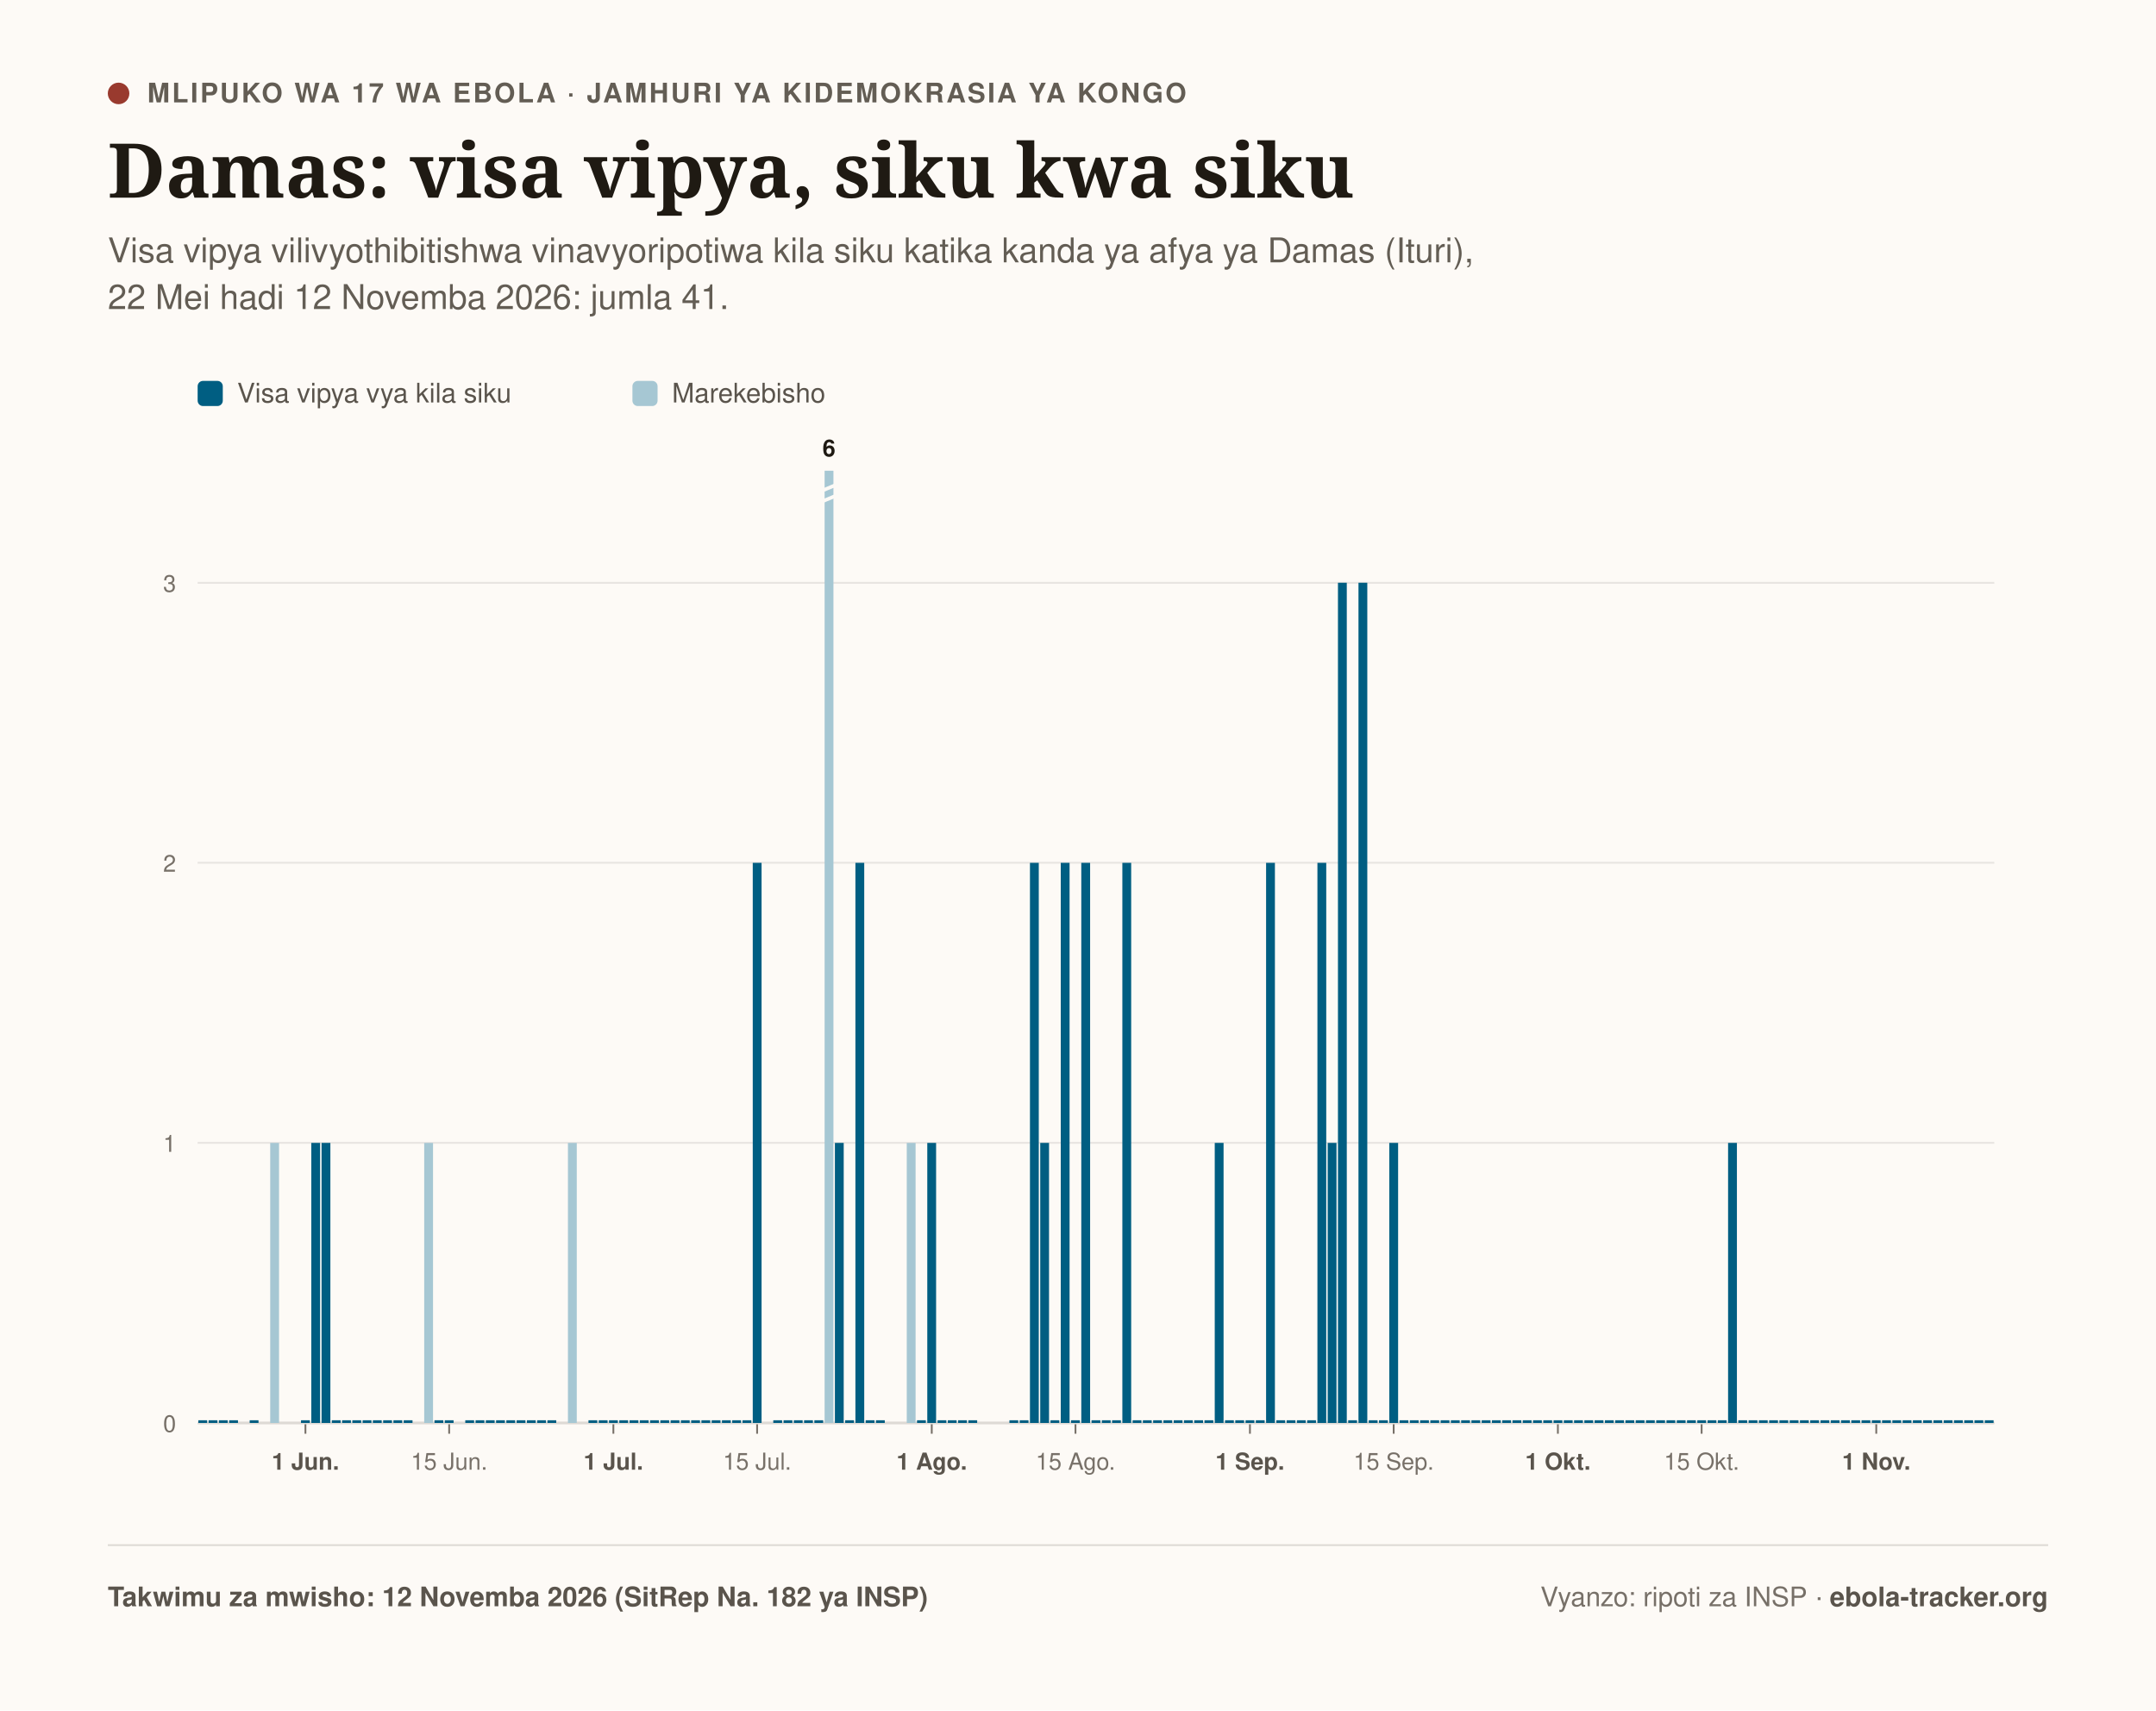
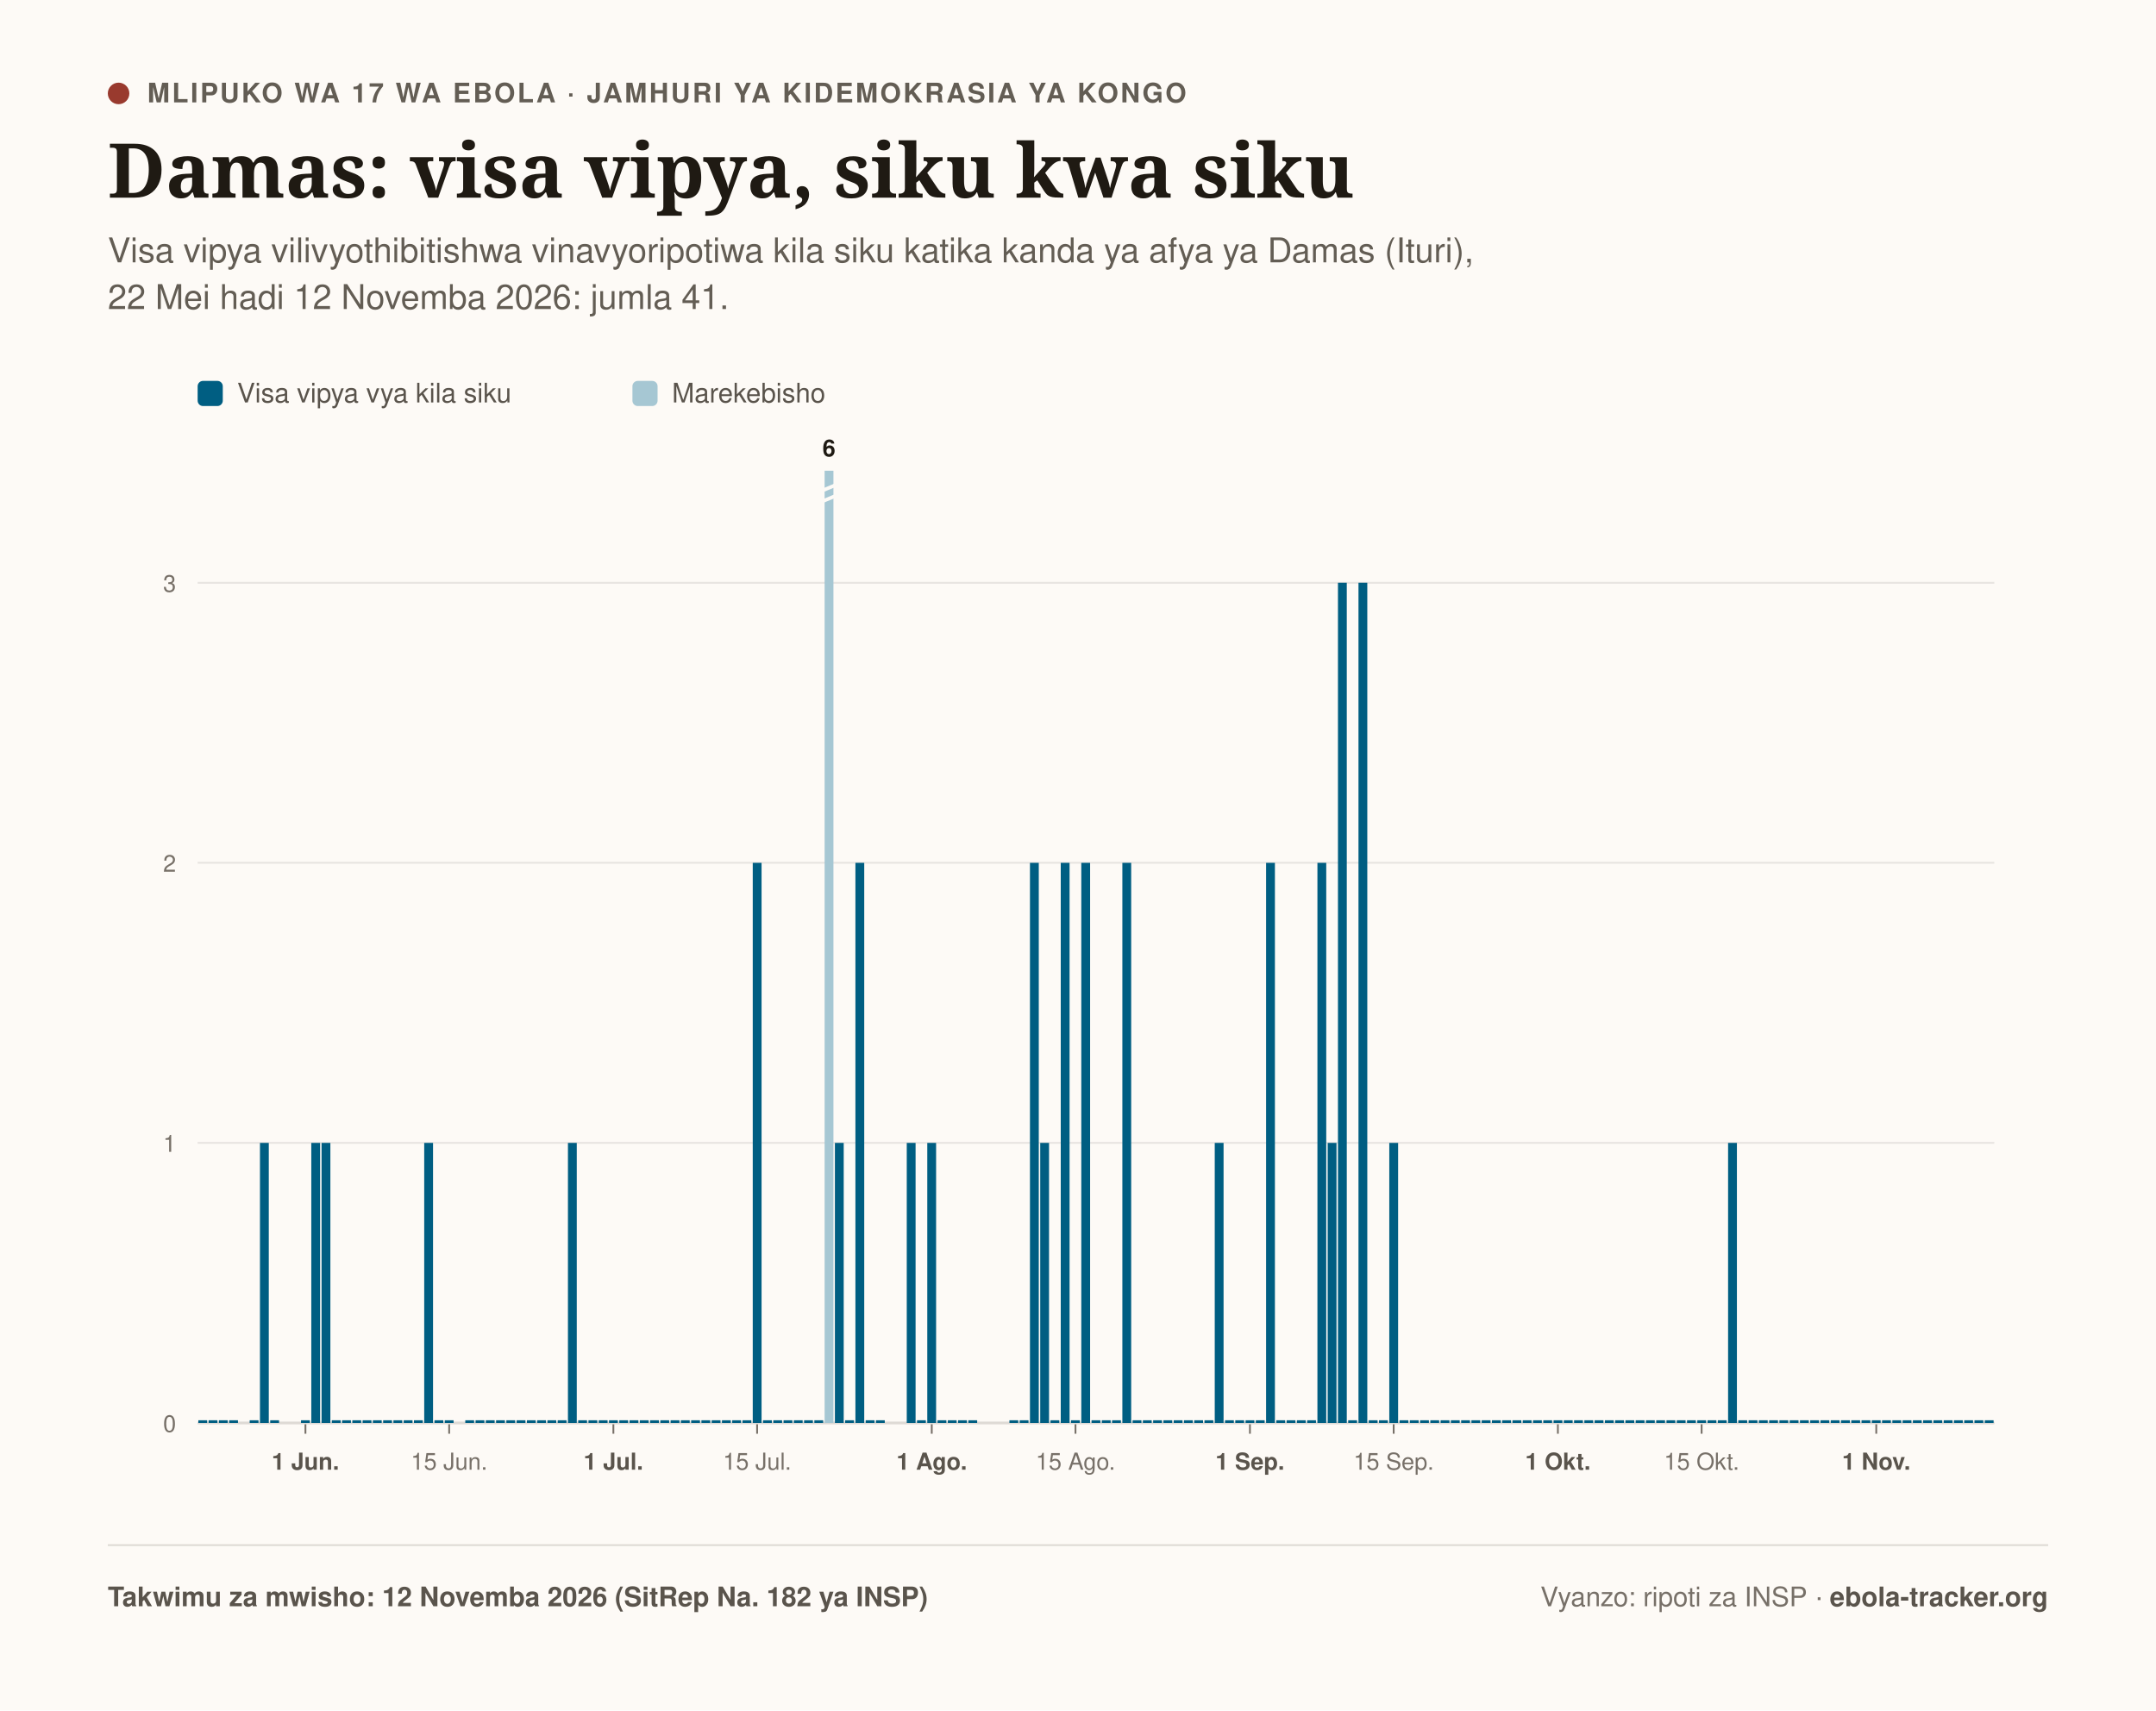
<svg xmlns="http://www.w3.org/2000/svg" viewBox="0 0 1200 952" role="img" aria-label="Damas: visa vipya, siku kwa siku. Visa vipya vilivyothibitishwa vinavyoripotiwa kila siku katika kanda ya afya ya Damas (Ituri), 22 Mei hadi 12 Novemba 2026: jumla 41.">
  <rect width="1200" height="952" fill="#FDFAF6" />
  <circle cx="66" cy="52" r="6" fill="#993A2E" />
  <text x="82.0" y="57.0" font-family="'Public Sans',Helvetica,Arial,sans-serif" font-size="15" font-weight="700" fill="#635D54" text-anchor="start" letter-spacing=".08em">MLIPUKO WA 17 WA EBOLA · JAMHURI YA KIDEMOKRASIA YA KONGO</text>
  <text x="60.0" y="110.0" font-family="'Source Serif 4',Georgia,serif" font-size="42" font-weight="600" fill="#1F1A13" text-anchor="start">Damas: visa vipya, siku kwa siku</text>
  <text x="60.0" y="146.0" font-family="'Public Sans',Helvetica,Arial,sans-serif" font-size="19" font-weight="400" fill="#635D54" text-anchor="start">Visa vipya vilivyothibitishwa vinavyoripotiwa kila siku katika kanda ya afya ya Damas (Ituri),</text>
  <text x="60.0" y="172.0" font-family="'Public Sans',Helvetica,Arial,sans-serif" font-size="19" font-weight="400" fill="#635D54" text-anchor="start">22 Mei hadi 12 Novemba 2026: jumla 41.</text>
  <rect x="110" y="212" width="14" height="14" rx="3" fill="#005E82" />
  <text x="132.0" y="224.0" font-family="'Public Sans',Helvetica,Arial,sans-serif" font-size="15" font-weight="400" fill="#5A544C" text-anchor="start">Visa vipya vya kila siku</text>
  <rect x="352" y="212" width="14" height="14" rx="3" fill="#a6c7d3" />
  <text x="374.0" y="224.0" font-family="'Public Sans',Helvetica,Arial,sans-serif" font-size="15" font-weight="400" fill="#5A544C" text-anchor="start">Marekebisho</text>
  <line x1="110" x2="1110" y1="792.0" y2="792.0" stroke="#E7E4E0" />
  <text x="98.0" y="797.0" font-family="'Public Sans',Helvetica,Arial,sans-serif" font-size="13" font-weight="400" fill="#777068" text-anchor="end">0</text>
  <line x1="110" x2="1110" y1="636.1" y2="636.1" stroke="#E7E4E0" />
  <text x="98.0" y="641.1" font-family="'Public Sans',Helvetica,Arial,sans-serif" font-size="13" font-weight="400" fill="#777068" text-anchor="end">1</text>
  <line x1="110" x2="1110" y1="480.2" y2="480.2" stroke="#E7E4E0" />
  <text x="98.0" y="485.2" font-family="'Public Sans',Helvetica,Arial,sans-serif" font-size="13" font-weight="400" fill="#777068" text-anchor="end">2</text>
  <line x1="110" x2="1110" y1="324.4" y2="324.4" stroke="#E7E4E0" />
  <text x="98.0" y="329.4" font-family="'Public Sans',Helvetica,Arial,sans-serif" font-size="13" font-weight="400" fill="#777068" text-anchor="end">3</text>
  <line x1="170.0" x2="170.0" y1="792" y2="798" stroke="#777068" />
  <text x="170.0" y="818.0" font-family="'Public Sans',Helvetica,Arial,sans-serif" font-size="13" font-weight="600" fill="#5A544C" text-anchor="middle">1 Jun.</text>
  <line x1="250.0" x2="250.0" y1="792" y2="798" stroke="#777068" />
  <text x="250.0" y="818.0" font-family="'Public Sans',Helvetica,Arial,sans-serif" font-size="13" font-weight="400" fill="#777068" text-anchor="middle">15 Jun.</text>
  <line x1="341.4" x2="341.4" y1="792" y2="798" stroke="#777068" />
  <text x="341.4" y="818.0" font-family="'Public Sans',Helvetica,Arial,sans-serif" font-size="13" font-weight="600" fill="#5A544C" text-anchor="middle">1 Jul.</text>
  <line x1="421.4" x2="421.4" y1="792" y2="798" stroke="#777068" />
  <text x="421.4" y="818.0" font-family="'Public Sans',Helvetica,Arial,sans-serif" font-size="13" font-weight="400" fill="#777068" text-anchor="middle">15 Jul.</text>
  <line x1="518.6" x2="518.6" y1="792" y2="798" stroke="#777068" />
  <text x="518.6" y="818.0" font-family="'Public Sans',Helvetica,Arial,sans-serif" font-size="13" font-weight="600" fill="#5A544C" text-anchor="middle">1 Ago.</text>
  <line x1="598.6" x2="598.6" y1="792" y2="798" stroke="#777068" />
  <text x="598.6" y="818.0" font-family="'Public Sans',Helvetica,Arial,sans-serif" font-size="13" font-weight="400" fill="#777068" text-anchor="middle">15 Ago.</text>
  <line x1="695.7" x2="695.7" y1="792" y2="798" stroke="#777068" />
  <text x="695.7" y="818.0" font-family="'Public Sans',Helvetica,Arial,sans-serif" font-size="13" font-weight="600" fill="#5A544C" text-anchor="middle">1 Sep.</text>
  <line x1="775.7" x2="775.7" y1="792" y2="798" stroke="#777068" />
  <text x="775.7" y="818.0" font-family="'Public Sans',Helvetica,Arial,sans-serif" font-size="13" font-weight="400" fill="#777068" text-anchor="middle">15 Sep.</text>
  <line x1="867.1" x2="867.1" y1="792" y2="798" stroke="#777068" />
  <text x="867.1" y="818.0" font-family="'Public Sans',Helvetica,Arial,sans-serif" font-size="13" font-weight="600" fill="#5A544C" text-anchor="middle">1 Okt.</text>
  <line x1="947.1" x2="947.1" y1="792" y2="798" stroke="#777068" />
  <text x="947.1" y="818.0" font-family="'Public Sans',Helvetica,Arial,sans-serif" font-size="13" font-weight="400" fill="#777068" text-anchor="middle">15 Okt.</text>
  <line x1="1044.3" x2="1044.3" y1="792" y2="798" stroke="#777068" />
  <text x="1044.3" y="818.0" font-family="'Public Sans',Helvetica,Arial,sans-serif" font-size="13" font-weight="600" fill="#5A544C" text-anchor="middle">1 Nov.</text>
  <line x1="110" x2="1110" y1="792" y2="792" stroke="#DEDAD5" stroke-width="1.5" />
  <rect x="110.40" y="790.50" width="4.91" height="1.50" fill="#005E82" />
  <rect x="116.11" y="790.50" width="4.91" height="1.50" fill="#005E82" />
  <rect x="121.83" y="790.50" width="4.91" height="1.50" fill="#005E82" />
  <rect x="127.54" y="790.50" width="4.91" height="1.50" fill="#005E82" />
  <rect x="138.97" y="790.50" width="4.91" height="1.50" fill="#005E82" />
-   <rect x="150.40" y="636.12" width="4.91" height="155.88" fill="#a6c7d3" />
+   <rect x="144.69" y="636.12" width="4.91" height="155.88" fill="#005E82" />
+   <rect x="150.40" y="790.50" width="4.91" height="1.50" fill="#005E82" />
  <rect x="167.54" y="790.50" width="4.91" height="1.50" fill="#005E82" />
  <rect x="173.26" y="636.12" width="4.91" height="155.88" fill="#005E82" />
  <rect x="178.97" y="636.12" width="4.91" height="155.88" fill="#005E82" />
  <rect x="184.69" y="790.50" width="4.91" height="1.50" fill="#005E82" />
  <rect x="190.40" y="790.50" width="4.91" height="1.50" fill="#005E82" />
  <rect x="196.11" y="790.50" width="4.91" height="1.50" fill="#005E82" />
  <rect x="201.83" y="790.50" width="4.91" height="1.50" fill="#005E82" />
  <rect x="207.54" y="790.50" width="4.91" height="1.50" fill="#005E82" />
  <rect x="213.26" y="790.50" width="4.91" height="1.50" fill="#005E82" />
  <rect x="218.97" y="790.50" width="4.91" height="1.50" fill="#005E82" />
  <rect x="224.69" y="790.50" width="4.91" height="1.50" fill="#005E82" />
-   <rect x="236.11" y="636.12" width="4.91" height="155.88" fill="#a6c7d3" />
+   <rect x="230.40" y="790.50" width="4.91" height="1.50" fill="#005E82" />
+   <rect x="236.11" y="636.12" width="4.91" height="155.88" fill="#005E82" />
  <rect x="241.83" y="790.50" width="4.91" height="1.50" fill="#005E82" />
  <rect x="247.54" y="790.50" width="4.91" height="1.50" fill="#005E82" />
  <rect x="258.97" y="790.50" width="4.91" height="1.50" fill="#005E82" />
  <rect x="264.69" y="790.50" width="4.91" height="1.50" fill="#005E82" />
  <rect x="270.40" y="790.50" width="4.91" height="1.50" fill="#005E82" />
  <rect x="276.11" y="790.50" width="4.91" height="1.50" fill="#005E82" />
  <rect x="281.83" y="790.50" width="4.91" height="1.50" fill="#005E82" />
  <rect x="287.54" y="790.50" width="4.91" height="1.50" fill="#005E82" />
  <rect x="293.26" y="790.50" width="4.91" height="1.50" fill="#005E82" />
  <rect x="298.97" y="790.50" width="4.91" height="1.50" fill="#005E82" />
  <rect x="304.69" y="790.50" width="4.91" height="1.50" fill="#005E82" />
-   <rect x="316.11" y="636.12" width="4.91" height="155.88" fill="#a6c7d3" />
+   <rect x="310.40" y="790.50" width="4.91" height="1.50" fill="#005E82" />
+   <rect x="316.11" y="636.12" width="4.91" height="155.88" fill="#005E82" />
+   <rect x="321.83" y="790.50" width="4.91" height="1.50" fill="#005E82" />
  <rect x="327.54" y="790.50" width="4.91" height="1.50" fill="#005E82" />
  <rect x="333.26" y="790.50" width="4.91" height="1.50" fill="#005E82" />
  <rect x="338.97" y="790.50" width="4.91" height="1.50" fill="#005E82" />
  <rect x="344.69" y="790.50" width="4.91" height="1.50" fill="#005E82" />
  <rect x="350.40" y="790.50" width="4.91" height="1.50" fill="#005E82" />
  <rect x="356.11" y="790.50" width="4.91" height="1.50" fill="#005E82" />
  <rect x="361.83" y="790.50" width="4.91" height="1.50" fill="#005E82" />
  <rect x="367.54" y="790.50" width="4.91" height="1.50" fill="#005E82" />
  <rect x="373.26" y="790.50" width="4.91" height="1.50" fill="#005E82" />
  <rect x="378.97" y="790.50" width="4.91" height="1.50" fill="#005E82" />
  <rect x="384.69" y="790.50" width="4.91" height="1.50" fill="#005E82" />
  <rect x="390.40" y="790.50" width="4.91" height="1.50" fill="#005E82" />
  <rect x="396.11" y="790.50" width="4.91" height="1.50" fill="#005E82" />
  <rect x="401.83" y="790.50" width="4.91" height="1.50" fill="#005E82" />
  <rect x="407.54" y="790.50" width="4.91" height="1.50" fill="#005E82" />
  <rect x="413.26" y="790.50" width="4.91" height="1.50" fill="#005E82" />
  <rect x="418.97" y="480.24" width="4.91" height="311.76" fill="#005E82" />
+   <rect x="424.69" y="790.50" width="4.91" height="1.50" fill="#005E82" />
  <rect x="430.40" y="790.50" width="4.91" height="1.50" fill="#005E82" />
  <rect x="436.11" y="790.50" width="4.91" height="1.50" fill="#005E82" />
  <rect x="441.83" y="790.50" width="4.91" height="1.50" fill="#005E82" />
  <rect x="447.54" y="790.50" width="4.91" height="1.50" fill="#005E82" />
  <rect x="453.26" y="790.50" width="4.91" height="1.50" fill="#005E82" />
  <rect x="458.97" y="262.00" width="4.91" height="530.00" fill="#a6c7d3" />
  <rect x="464.69" y="636.12" width="4.91" height="155.88" fill="#005E82" />
  <rect x="470.40" y="790.50" width="4.91" height="1.50" fill="#005E82" />
  <rect x="476.11" y="480.24" width="4.91" height="311.76" fill="#005E82" />
  <rect x="481.83" y="790.50" width="4.91" height="1.50" fill="#005E82" />
  <rect x="487.54" y="790.50" width="4.91" height="1.50" fill="#005E82" />
-   <rect x="504.69" y="636.12" width="4.91" height="155.88" fill="#a6c7d3" />
+   <rect x="504.69" y="636.12" width="4.91" height="155.88" fill="#005E82" />
  <rect x="510.40" y="790.50" width="4.91" height="1.50" fill="#005E82" />
  <rect x="516.11" y="636.12" width="4.91" height="155.88" fill="#005E82" />
  <rect x="521.83" y="790.50" width="4.91" height="1.50" fill="#005E82" />
  <rect x="527.54" y="790.50" width="4.91" height="1.50" fill="#005E82" />
  <rect x="533.26" y="790.50" width="4.91" height="1.50" fill="#005E82" />
  <rect x="538.97" y="790.50" width="4.91" height="1.50" fill="#005E82" />
  <rect x="561.83" y="790.50" width="4.91" height="1.50" fill="#005E82" />
  <rect x="567.54" y="790.50" width="4.91" height="1.50" fill="#005E82" />
  <rect x="573.26" y="480.24" width="4.91" height="311.76" fill="#005E82" />
  <rect x="578.97" y="636.12" width="4.91" height="155.88" fill="#005E82" />
  <rect x="584.69" y="790.50" width="4.91" height="1.50" fill="#005E82" />
  <rect x="590.40" y="480.24" width="4.91" height="311.76" fill="#005E82" />
  <rect x="596.11" y="790.50" width="4.91" height="1.50" fill="#005E82" />
  <rect x="601.83" y="480.24" width="4.91" height="311.76" fill="#005E82" />
  <rect x="607.54" y="790.50" width="4.91" height="1.50" fill="#005E82" />
  <rect x="613.26" y="790.50" width="4.91" height="1.50" fill="#005E82" />
  <rect x="618.97" y="790.50" width="4.91" height="1.50" fill="#005E82" />
  <rect x="624.69" y="480.24" width="4.91" height="311.76" fill="#005E82" />
  <rect x="630.40" y="790.50" width="4.91" height="1.50" fill="#005E82" />
  <rect x="636.11" y="790.50" width="4.91" height="1.50" fill="#005E82" />
  <rect x="641.83" y="790.50" width="4.91" height="1.50" fill="#005E82" />
  <rect x="647.54" y="790.50" width="4.91" height="1.50" fill="#005E82" />
  <rect x="653.26" y="790.50" width="4.91" height="1.50" fill="#005E82" />
  <rect x="658.97" y="790.50" width="4.91" height="1.50" fill="#005E82" />
  <rect x="664.69" y="790.50" width="4.91" height="1.50" fill="#005E82" />
  <rect x="670.40" y="790.50" width="4.91" height="1.50" fill="#005E82" />
  <rect x="676.11" y="636.12" width="4.91" height="155.88" fill="#005E82" />
  <rect x="681.83" y="790.50" width="4.91" height="1.50" fill="#005E82" />
  <rect x="687.54" y="790.50" width="4.91" height="1.50" fill="#005E82" />
  <rect x="693.26" y="790.50" width="4.91" height="1.50" fill="#005E82" />
  <rect x="698.97" y="790.50" width="4.91" height="1.50" fill="#005E82" />
  <rect x="704.69" y="480.24" width="4.91" height="311.76" fill="#005E82" />
  <rect x="710.40" y="790.50" width="4.91" height="1.50" fill="#005E82" />
  <rect x="716.11" y="790.50" width="4.91" height="1.50" fill="#005E82" />
  <rect x="721.83" y="790.50" width="4.91" height="1.50" fill="#005E82" />
  <rect x="727.54" y="790.50" width="4.91" height="1.50" fill="#005E82" />
  <rect x="733.26" y="480.24" width="4.91" height="311.76" fill="#005E82" />
  <rect x="738.97" y="636.12" width="4.91" height="155.88" fill="#005E82" />
  <rect x="744.69" y="324.35" width="4.91" height="467.65" fill="#005E82" />
  <rect x="750.40" y="790.50" width="4.91" height="1.50" fill="#005E82" />
  <rect x="756.11" y="324.35" width="4.91" height="467.65" fill="#005E82" />
  <rect x="761.83" y="790.50" width="4.91" height="1.50" fill="#005E82" />
  <rect x="767.54" y="790.50" width="4.91" height="1.50" fill="#005E82" />
  <rect x="773.26" y="636.12" width="4.91" height="155.88" fill="#005E82" />
  <rect x="778.97" y="790.50" width="4.91" height="1.50" fill="#005E82" />
  <rect x="784.69" y="790.50" width="4.91" height="1.50" fill="#005E82" />
  <rect x="790.40" y="790.50" width="4.91" height="1.50" fill="#005E82" />
  <rect x="796.11" y="790.50" width="4.91" height="1.50" fill="#005E82" />
  <rect x="801.83" y="790.50" width="4.91" height="1.50" fill="#005E82" />
  <rect x="807.54" y="790.50" width="4.91" height="1.50" fill="#005E82" />
  <rect x="813.26" y="790.50" width="4.91" height="1.50" fill="#005E82" />
  <rect x="818.97" y="790.50" width="4.91" height="1.50" fill="#005E82" />
  <rect x="824.69" y="790.50" width="4.91" height="1.50" fill="#005E82" />
  <rect x="830.40" y="790.50" width="4.91" height="1.50" fill="#005E82" />
  <rect x="836.11" y="790.50" width="4.91" height="1.50" fill="#005E82" />
  <rect x="841.83" y="790.50" width="4.91" height="1.50" fill="#005E82" />
  <rect x="847.54" y="790.50" width="4.91" height="1.50" fill="#005E82" />
  <rect x="853.26" y="790.50" width="4.91" height="1.50" fill="#005E82" />
  <rect x="858.97" y="790.50" width="4.91" height="1.50" fill="#005E82" />
  <rect x="864.69" y="790.50" width="4.91" height="1.50" fill="#005E82" />
  <rect x="870.40" y="790.50" width="4.91" height="1.50" fill="#005E82" />
  <rect x="876.11" y="790.50" width="4.91" height="1.50" fill="#005E82" />
  <rect x="881.83" y="790.50" width="4.91" height="1.50" fill="#005E82" />
  <rect x="887.54" y="790.50" width="4.91" height="1.50" fill="#005E82" />
  <rect x="893.26" y="790.50" width="4.91" height="1.50" fill="#005E82" />
  <rect x="898.97" y="790.50" width="4.91" height="1.50" fill="#005E82" />
  <rect x="904.69" y="790.50" width="4.91" height="1.50" fill="#005E82" />
  <rect x="910.40" y="790.50" width="4.91" height="1.50" fill="#005E82" />
  <rect x="916.11" y="790.50" width="4.91" height="1.50" fill="#005E82" />
  <rect x="921.83" y="790.50" width="4.91" height="1.50" fill="#005E82" />
  <rect x="927.54" y="790.50" width="4.91" height="1.50" fill="#005E82" />
  <rect x="933.26" y="790.50" width="4.91" height="1.50" fill="#005E82" />
  <rect x="938.97" y="790.50" width="4.91" height="1.50" fill="#005E82" />
  <rect x="944.69" y="790.50" width="4.91" height="1.50" fill="#005E82" />
  <rect x="950.40" y="790.50" width="4.91" height="1.50" fill="#005E82" />
  <rect x="956.11" y="790.50" width="4.91" height="1.50" fill="#005E82" />
  <rect x="961.83" y="636.12" width="4.91" height="155.88" fill="#005E82" />
  <rect x="967.54" y="790.50" width="4.91" height="1.50" fill="#005E82" />
  <rect x="973.26" y="790.50" width="4.91" height="1.50" fill="#005E82" />
  <rect x="978.97" y="790.50" width="4.91" height="1.50" fill="#005E82" />
  <rect x="984.69" y="790.50" width="4.91" height="1.50" fill="#005E82" />
  <rect x="990.40" y="790.50" width="4.91" height="1.50" fill="#005E82" />
  <rect x="996.11" y="790.50" width="4.91" height="1.50" fill="#005E82" />
  <rect x="1001.83" y="790.50" width="4.91" height="1.50" fill="#005E82" />
  <rect x="1007.54" y="790.50" width="4.91" height="1.50" fill="#005E82" />
  <rect x="1013.26" y="790.50" width="4.91" height="1.50" fill="#005E82" />
  <rect x="1018.97" y="790.50" width="4.91" height="1.50" fill="#005E82" />
  <rect x="1024.69" y="790.50" width="4.91" height="1.50" fill="#005E82" />
  <rect x="1030.40" y="790.50" width="4.91" height="1.50" fill="#005E82" />
  <rect x="1036.11" y="790.50" width="4.91" height="1.50" fill="#005E82" />
  <rect x="1041.83" y="790.50" width="4.91" height="1.50" fill="#005E82" />
  <rect x="1047.54" y="790.50" width="4.91" height="1.50" fill="#005E82" />
  <rect x="1053.26" y="790.50" width="4.91" height="1.50" fill="#005E82" />
  <rect x="1058.97" y="790.50" width="4.91" height="1.50" fill="#005E82" />
  <rect x="1064.69" y="790.50" width="4.91" height="1.50" fill="#005E82" />
  <rect x="1070.40" y="790.50" width="4.91" height="1.50" fill="#005E82" />
  <rect x="1076.11" y="790.50" width="4.91" height="1.50" fill="#005E82" />
  <rect x="1081.83" y="790.50" width="4.91" height="1.50" fill="#005E82" />
  <rect x="1087.54" y="790.50" width="4.91" height="1.50" fill="#005E82" />
  <rect x="1093.26" y="790.50" width="4.91" height="1.50" fill="#005E82" />
  <rect x="1098.97" y="790.50" width="4.91" height="1.50" fill="#005E82" />
  <rect x="1104.69" y="790.50" width="4.91" height="1.50" fill="#005E82" />
  <path d="M455.4 274.0 l12.0 -5 M455.4 280.0 l12.0 -5" stroke="#FDFAF6" stroke-width="2" />
  <text x="461.4" y="254.0" font-family="'Public Sans',Helvetica,Arial,sans-serif" font-size="13" font-weight="700" fill="#1F1A13" text-anchor="middle">6</text>
  <line x1="60" x2="1140" y1="860" y2="860" stroke="#DEDAD5" />
  <text x="60.0" y="894.0" font-family="'Public Sans',Helvetica,Arial,sans-serif" font-size="15" font-weight="600" fill="#5A544C" text-anchor="start">Takwimu za mwisho: 12 Novemba 2026 (SitRep Na. 182 ya INSP)</text>
  <text x="1140" y="894" text-anchor="end" font-family="'Public Sans',Helvetica,Arial,sans-serif" font-size="15" fill="#777068">Vyanzo: ripoti za INSP · <tspan font-weight="700" fill="#5A544C">ebola-tracker.org</tspan>
  </text>
</svg>
